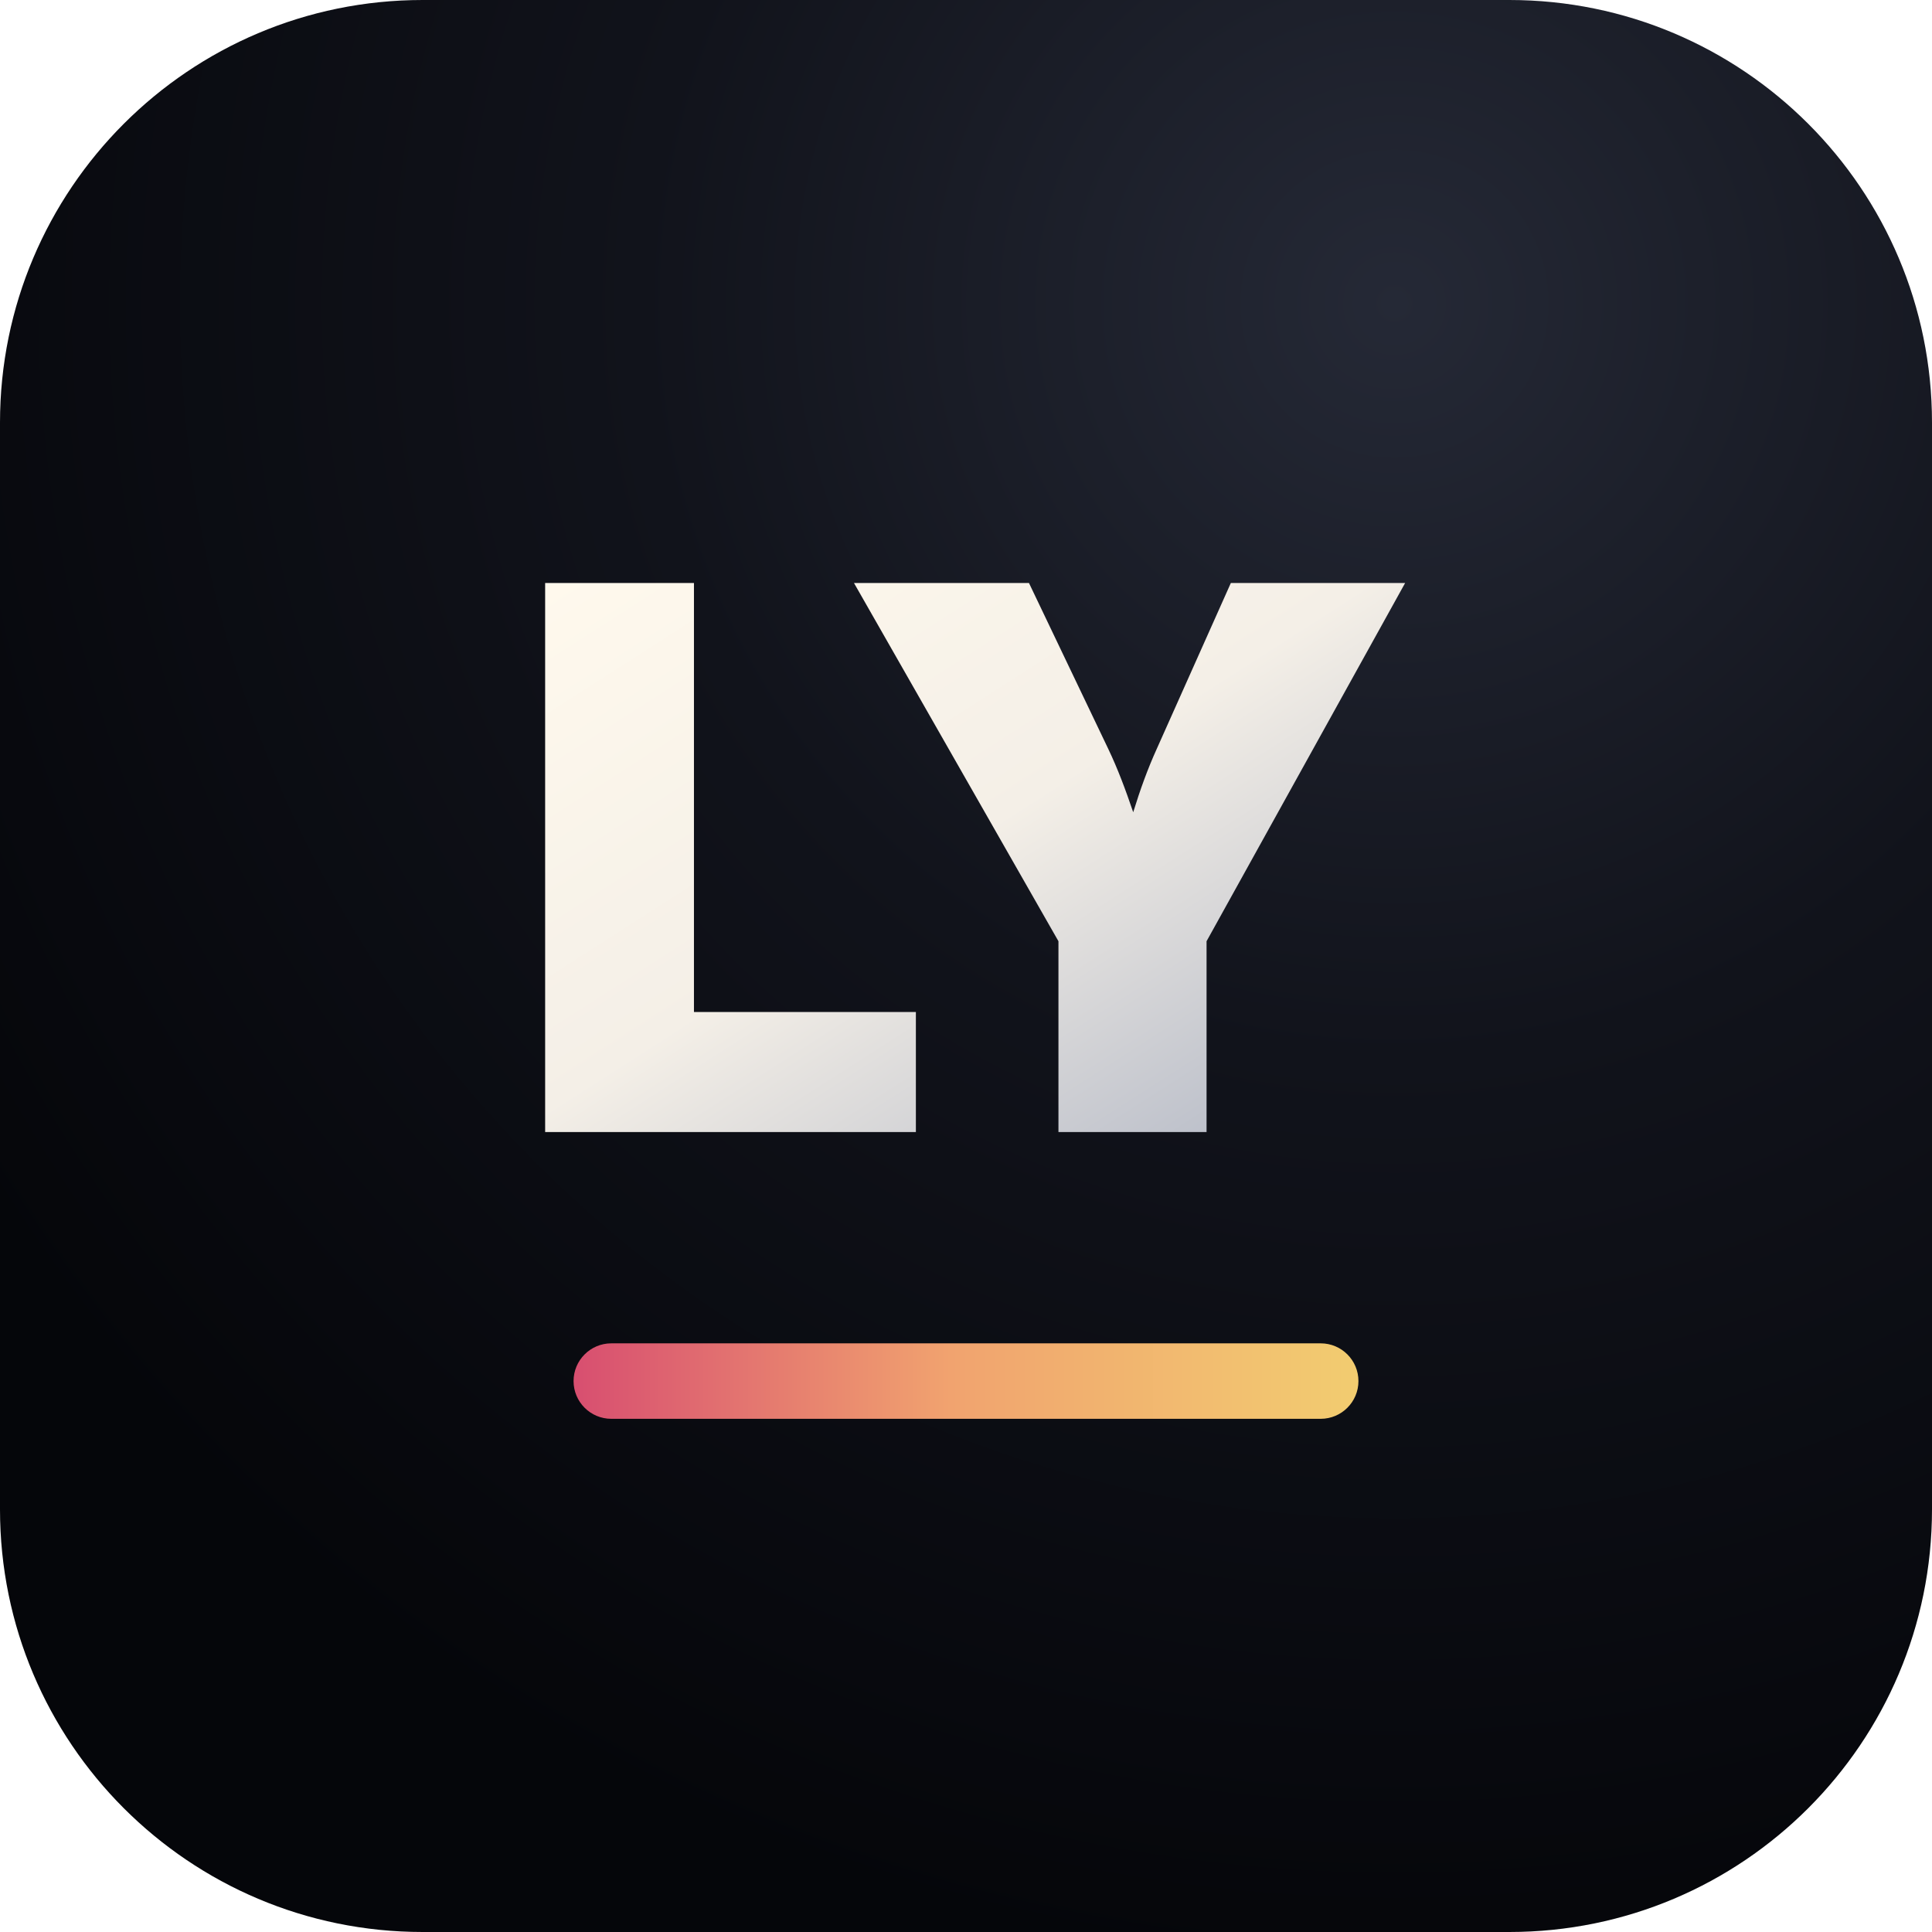
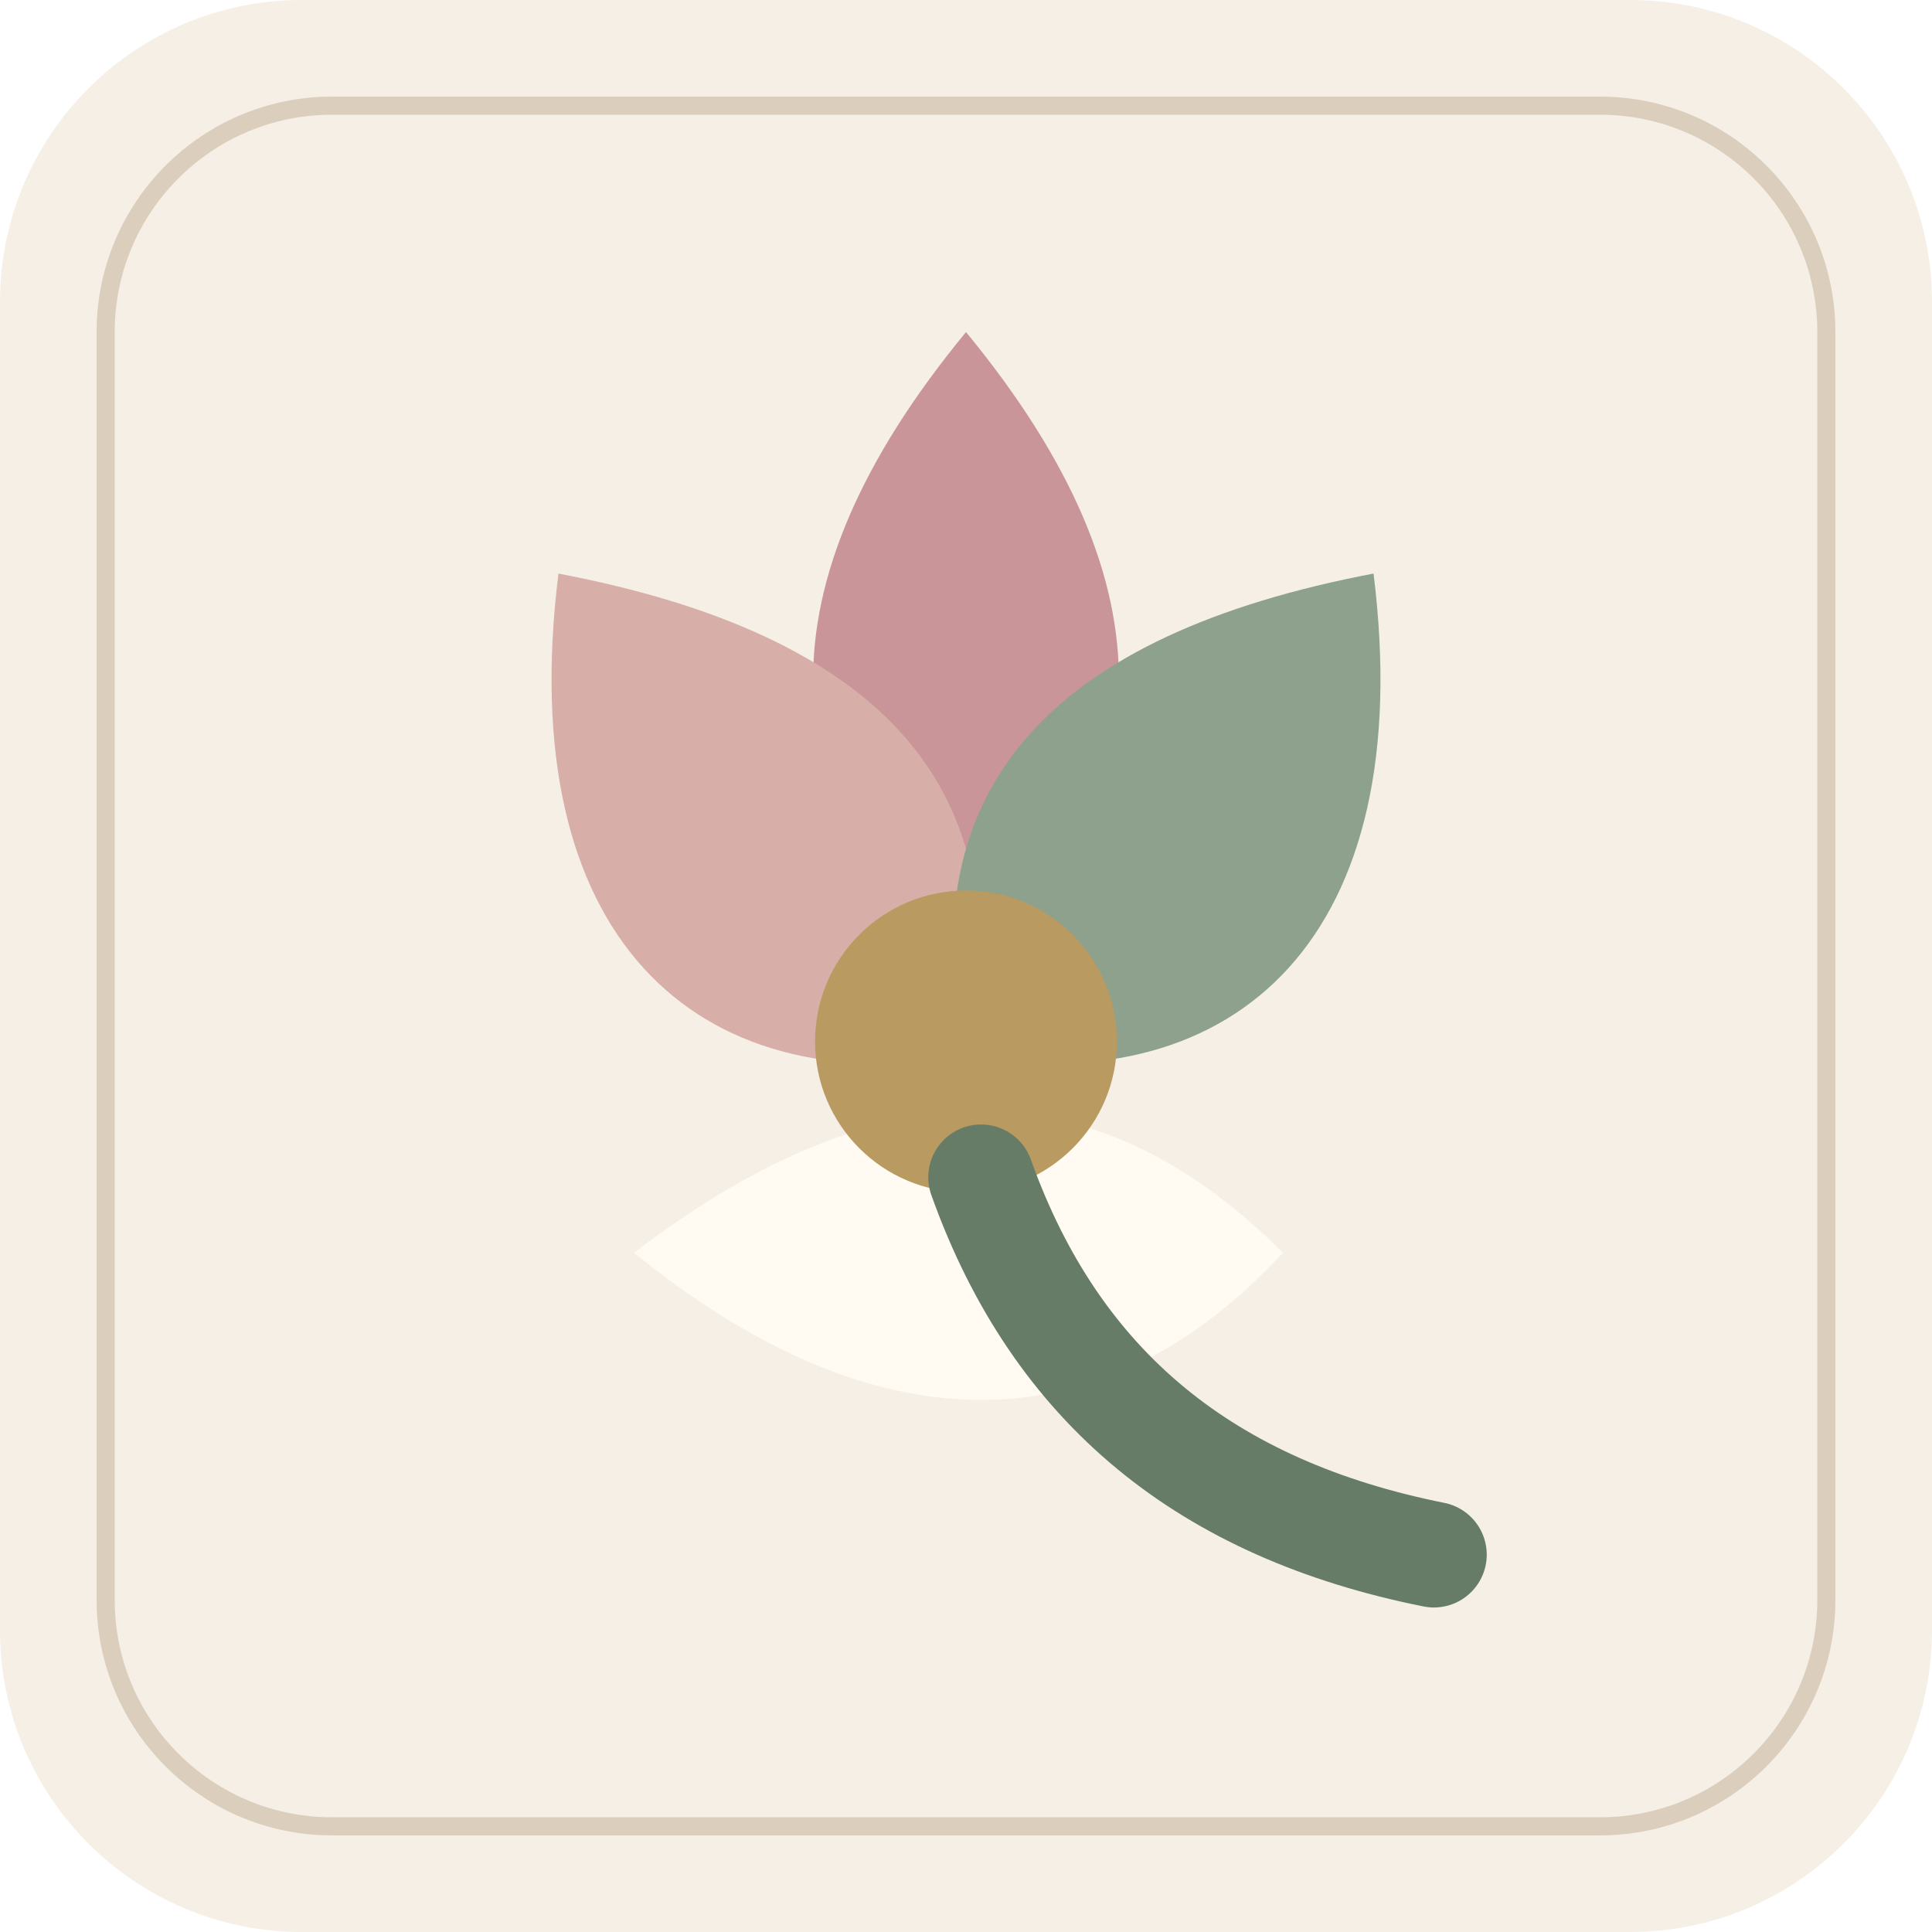
<svg xmlns="http://www.w3.org/2000/svg" viewBox="0 0 128 128" role="img" aria-label="Lily icon">
-   <defs>
-     <radialGradient id="glass" cx="72%" cy="16%" r="86%">
-       <stop offset="0" stop-color="#252936" />
-       <stop offset="0.45" stop-color="#11131b" />
-       <stop offset="1" stop-color="#05060a" />
-     </radialGradient>
-     <linearGradient id="metal" x1="0" y1="0" x2="1" y2="1">
-       <stop offset="0" stop-color="#fff9ed" />
-       <stop offset="0.48" stop-color="#f4efe7" />
-       <stop offset="1" stop-color="#aeb4c3" />
-     </linearGradient>
-     <linearGradient id="roseGold" x1="0" y1="0" x2="1" y2="0">
-       <stop offset="0" stop-color="#d84f70" />
-       <stop offset="0.48" stop-color="#f1a36f" />
-       <stop offset="1" stop-color="#f2cc70" />
-     </linearGradient>
-   </defs>
-   <rect width="128" height="128" rx="28" fill="url(#glass)" />
-   <text x="64" y="75" text-anchor="middle" font-family="Inter, Arial, Helvetica, sans-serif" font-size="50" font-weight="950" letter-spacing="0" fill="url(#metal)">LY</text>
-   <rect x="38" y="89" width="52" height="5" rx="2.5" fill="url(#roseGold)" />
+   <rect width="128" height="128" rx="20" fill="#f5efe6" />
+   <rect x="7" y="7" width="114" height="114" rx="15" fill="none" stroke="#d8cab8" stroke-width="1.2" opacity=".88" />
+   <g>
+     <g>
+       <path d="M64 22c14 17 13 31 0 43-13-12-14-26 0-43z" fill="#c99598" />
+       <path d="M37 38c21 4 31 14 27 32-18 3-30-8-27-32z" fill="#d8afa8" />
+       <path d="M91 38c-21 4-31 14-27 32 18 3 30-8 27-32z" fill="#8da18d" />
+       <path d="M42 83c17-13 31-12 43 0-12 13-27 13-43 0z" fill="#fffaf2" />
+       <circle cx="64" cy="69" r="10" fill="#b99a60" />
+       <path d="M65 78c5 14 15 22 30 25" fill="none" stroke="#667c67" stroke-width="7" stroke-linecap="round" />
+     </g>
+   </g>
</svg>
